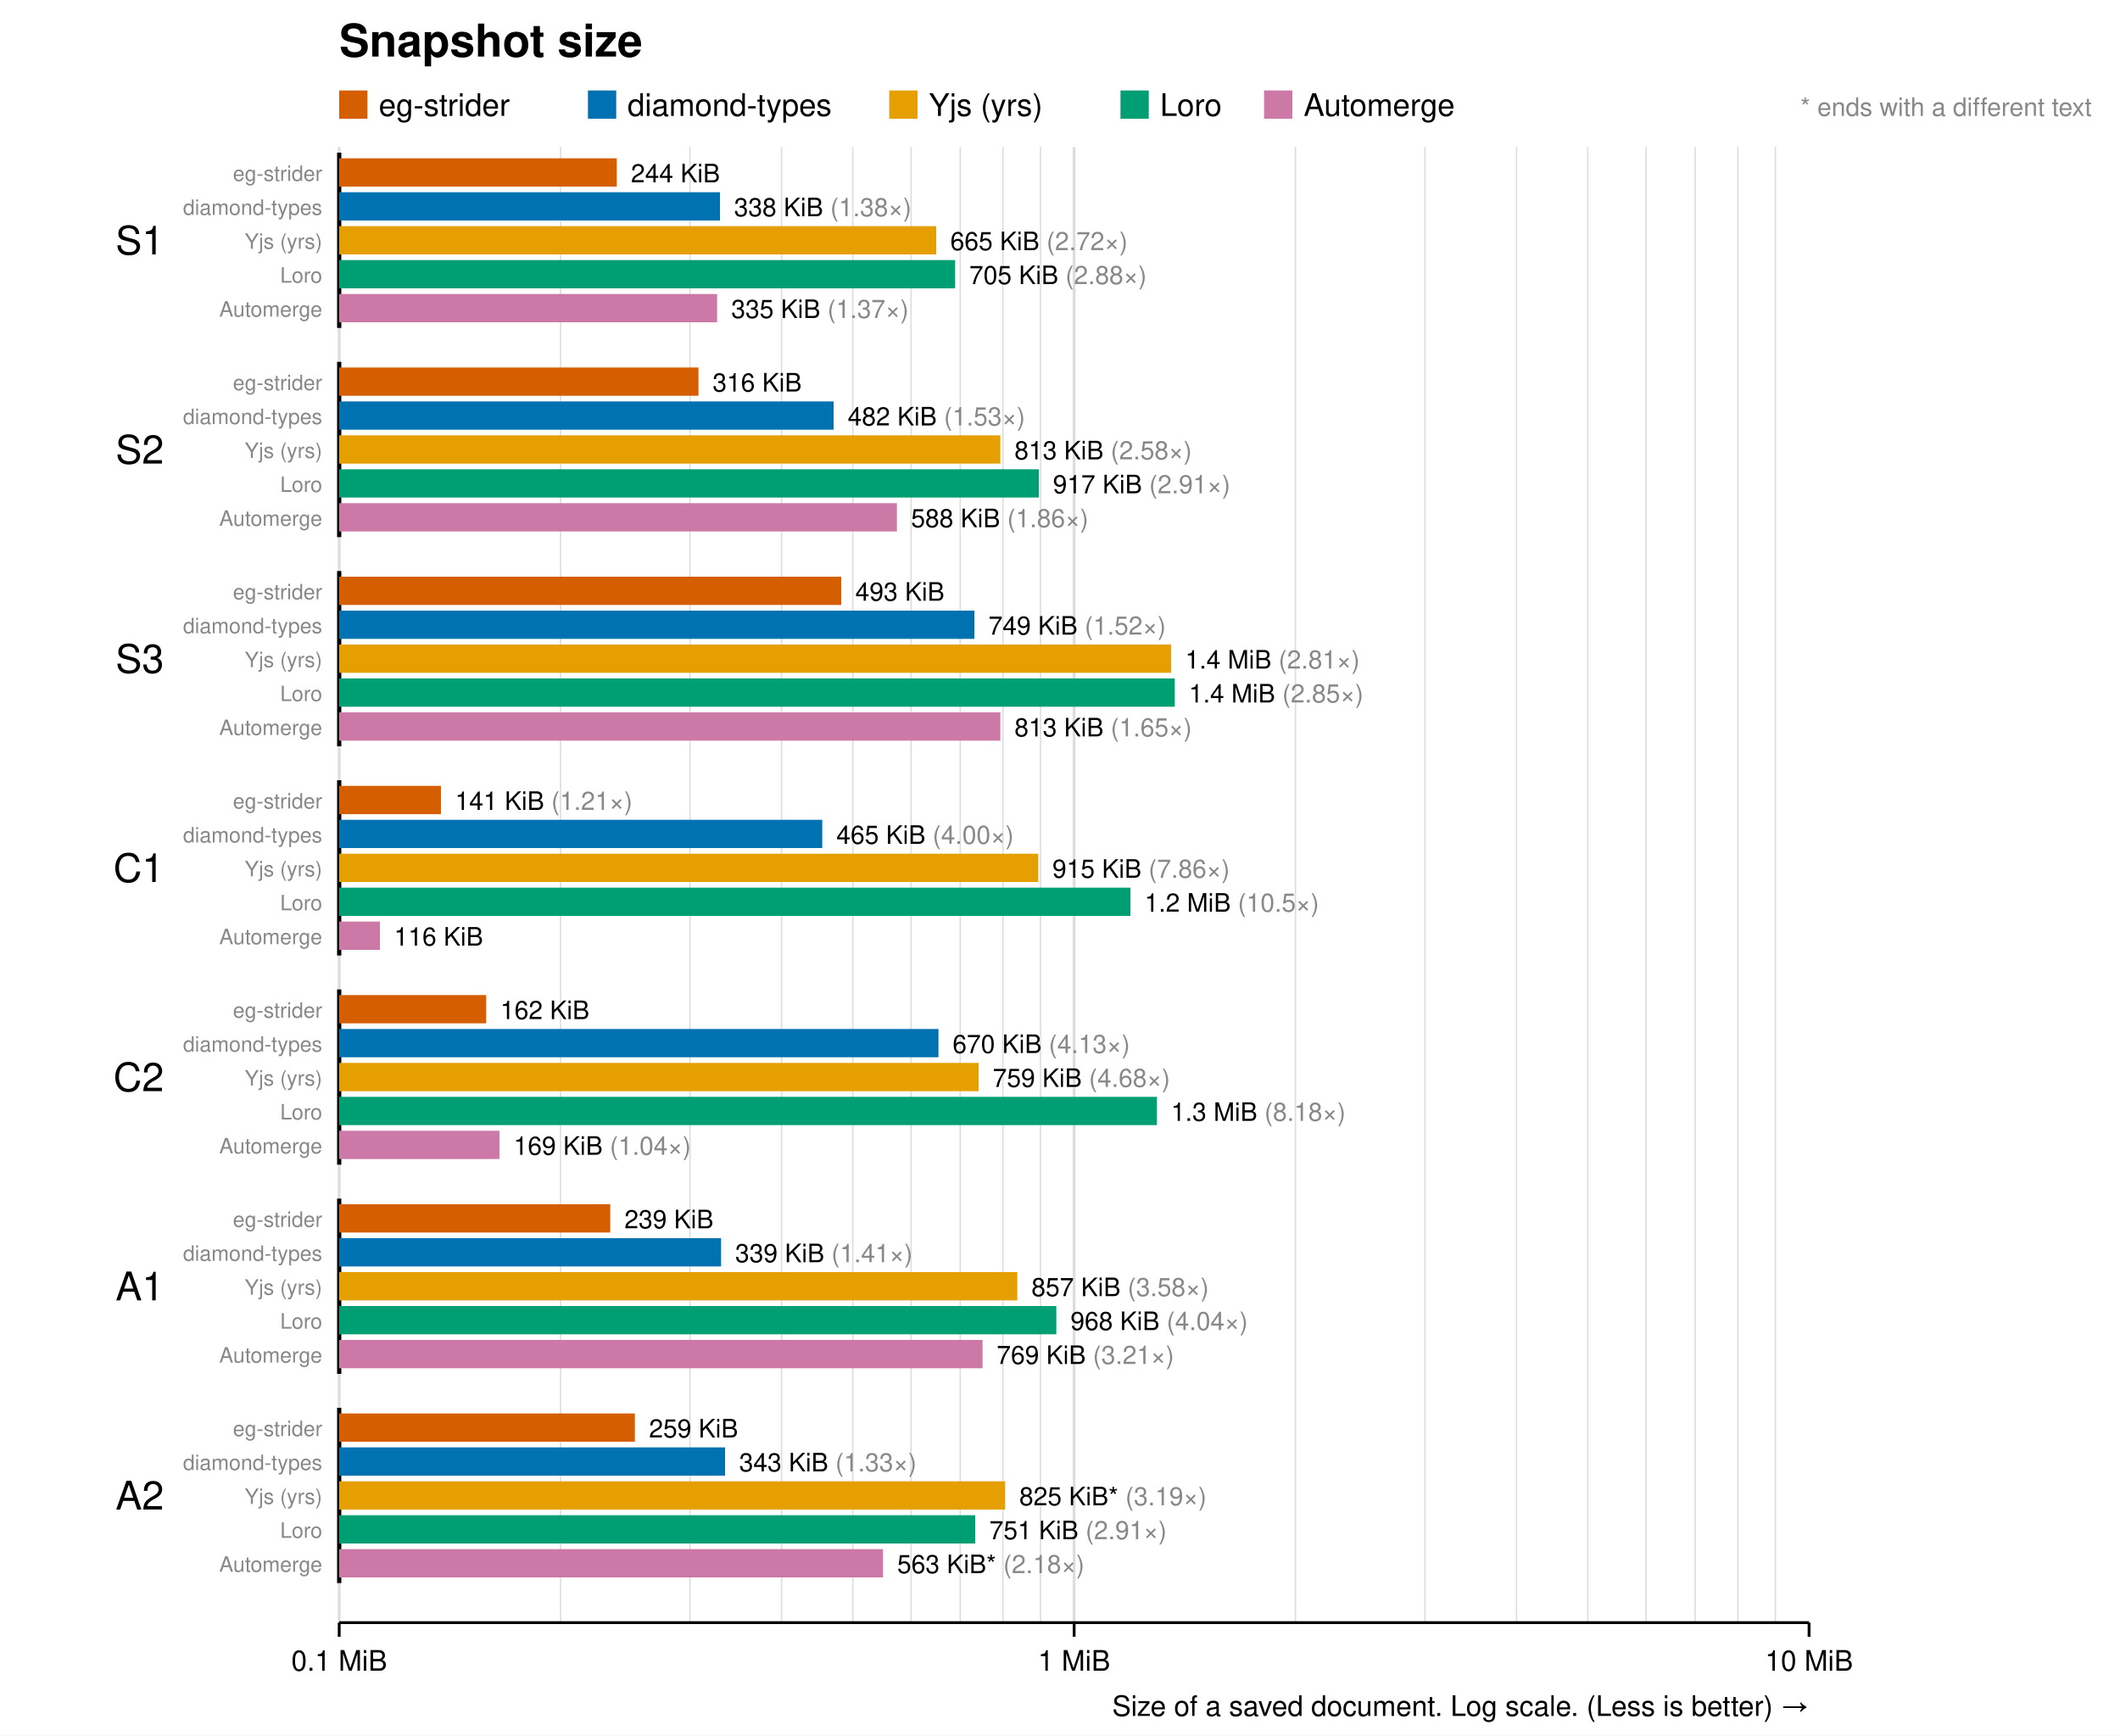
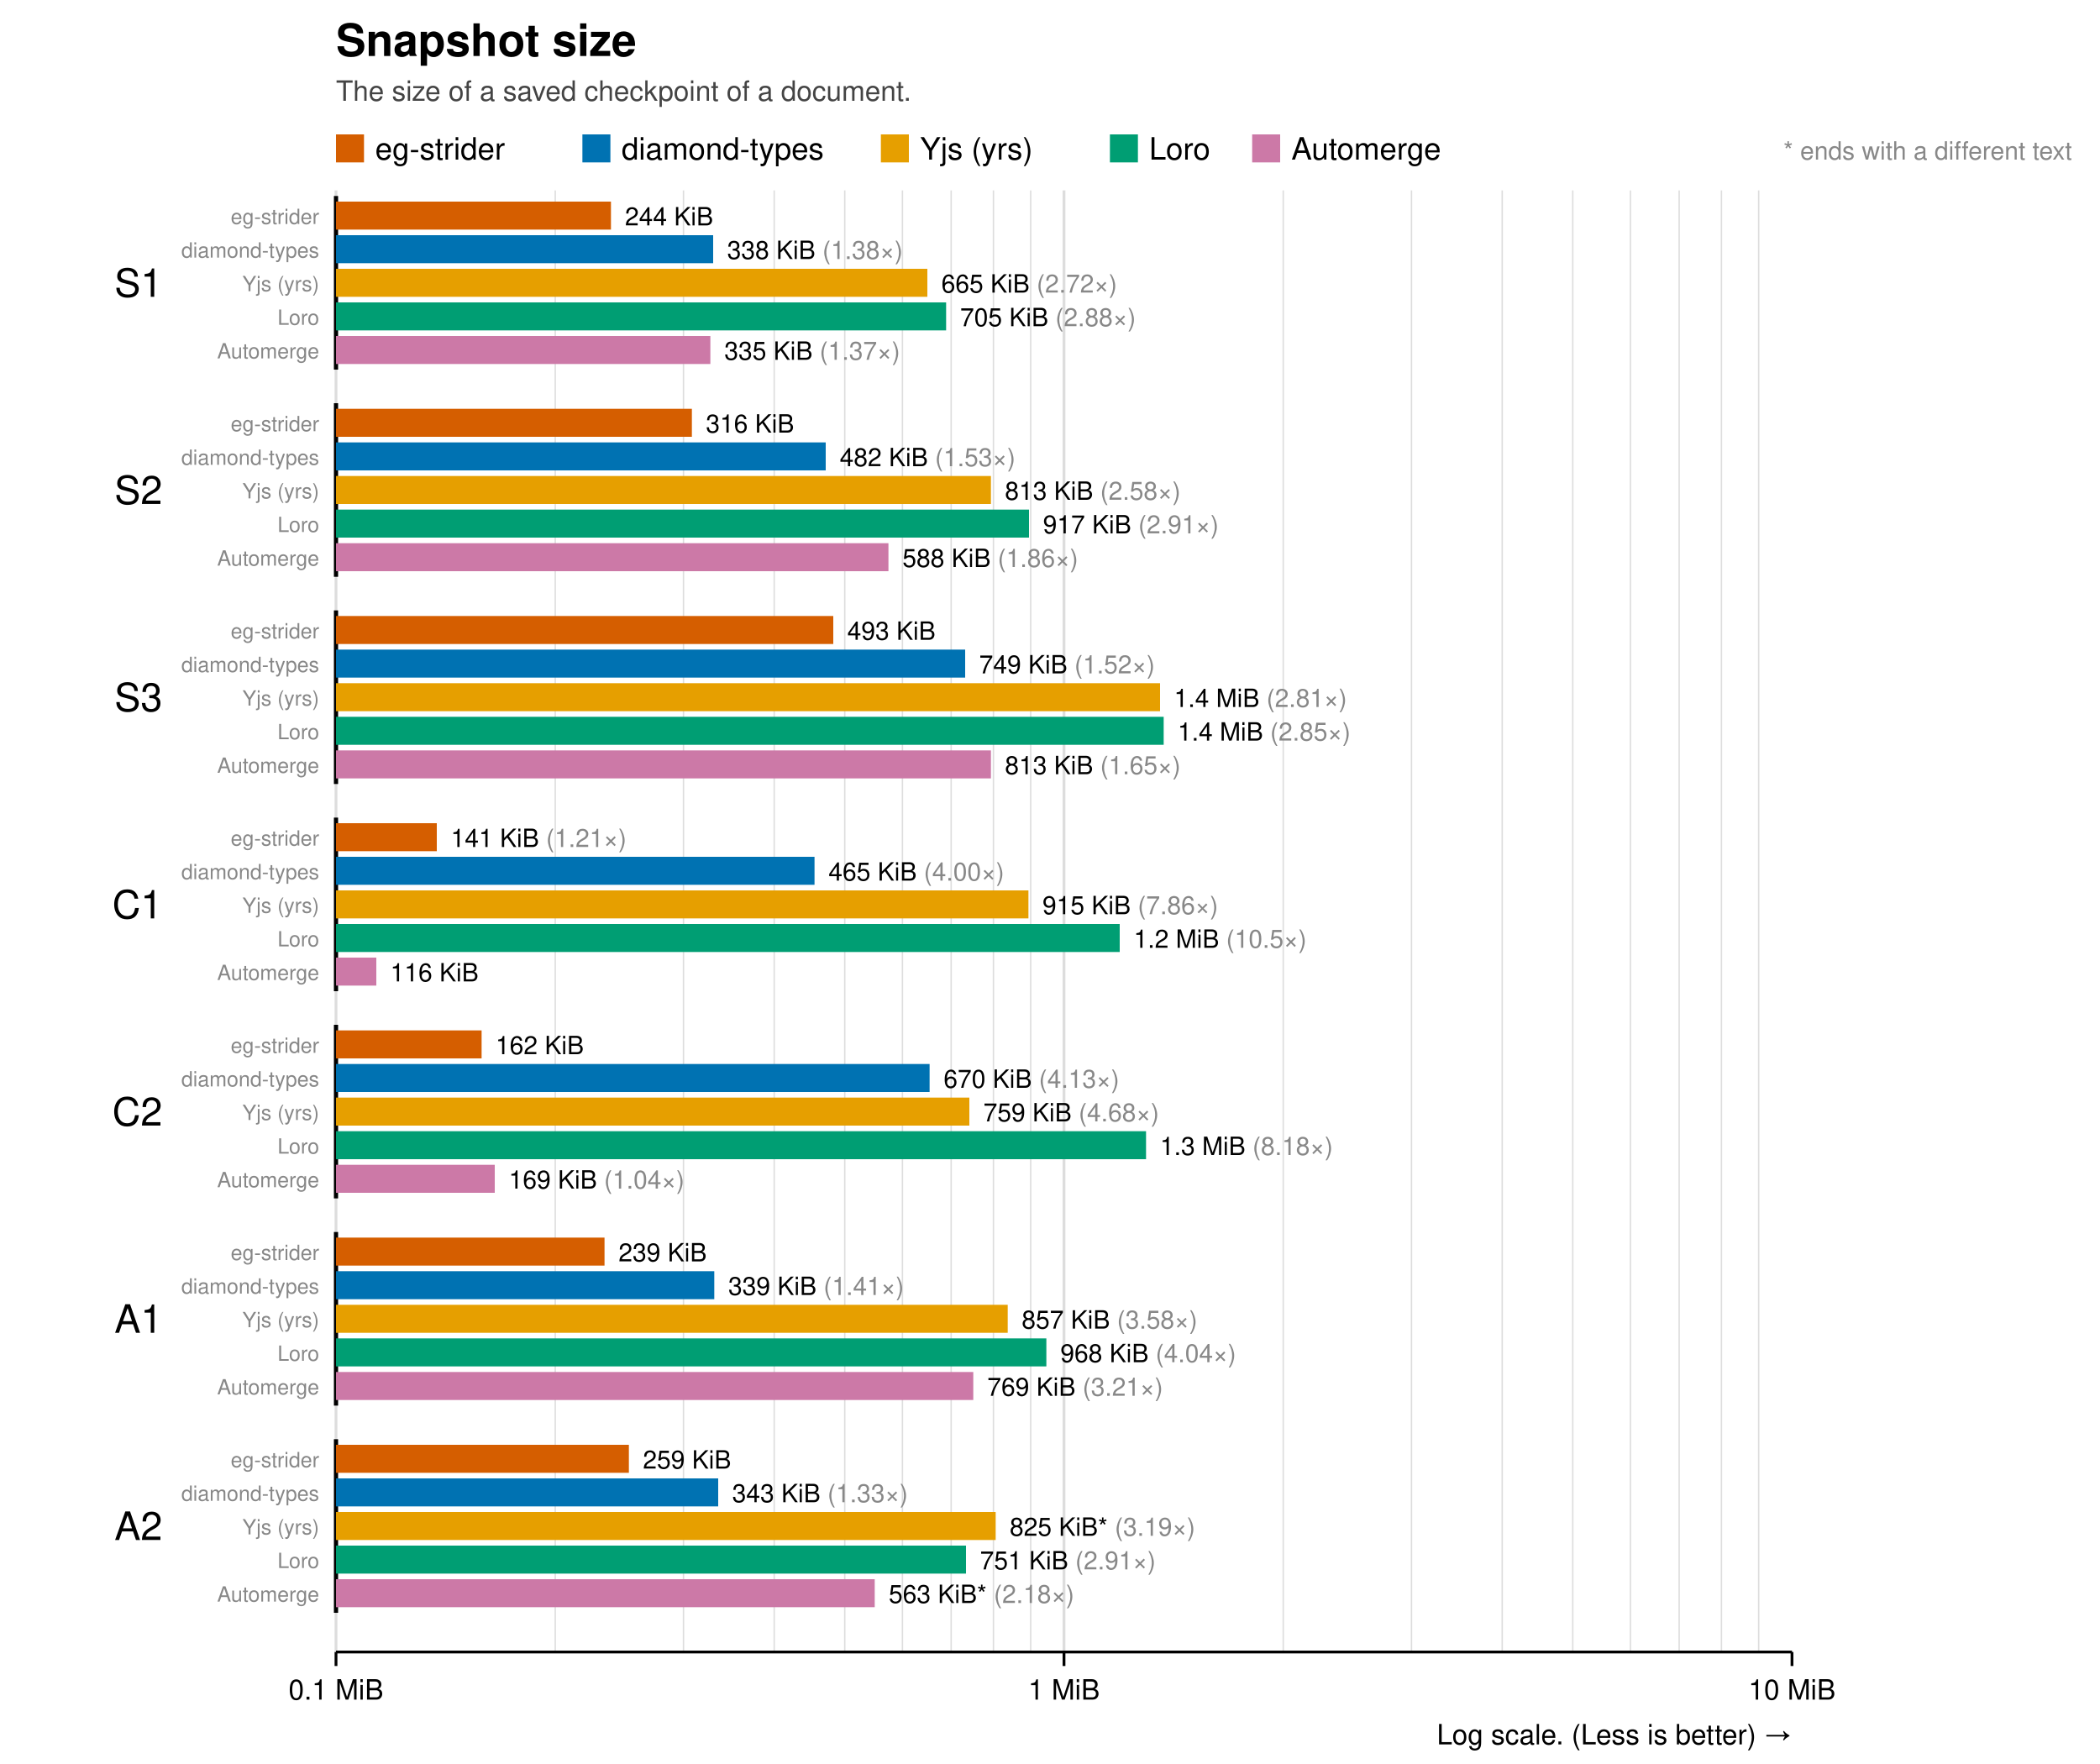
- <svg xmlns="http://www.w3.org/2000/svg" viewBox="0 0 750 614" font-family="Helvetica, Arial, sans-serif">
-   <rect width="750" height="614" fill="white" />
+ <svg xmlns="http://www.w3.org/2000/svg" viewBox="0 0 750 630" font-family="Helvetica, Arial, sans-serif">
+   <rect width="750" height="630" fill="white" />
  <text x="120" y="20" font-size="16" font-weight="bold">Snapshot size</text>
-   <rect x="120" y="32" width="10" height="10" fill="#d55e00" />
-   <text x="134" y="41" font-size="11">eg-strider</text>
-   <rect x="208.0" y="32" width="10" height="10" fill="#0072b2" />
-   <text x="222.0" y="41" font-size="11">diamond-types</text>
-   <rect x="314.6" y="32" width="10" height="10" fill="#e69f00" />
-   <text x="328.6" y="41" font-size="11">Yjs (yrs)</text>
-   <rect x="396.4" y="32" width="10" height="10" fill="#009e73" />
-   <text x="410.4" y="41" font-size="11">Loro</text>
-   <rect x="447.2" y="32" width="10" height="10" fill="#cc79a7" />
-   <text x="461.2" y="41" font-size="11">Automerge</text>
-   <text x="740" y="41" font-size="9" fill="#888" text-anchor="end">* ends with a different text</text>
-   <line x1="120.0" y1="52" x2="120.0" y2="574" stroke="#ddd" stroke-width="1" />
-   <line x1="198.3" y1="52" x2="198.3" y2="574" stroke="#ddd" stroke-width="0.5" />
-   <line x1="244.1" y1="52" x2="244.1" y2="574" stroke="#ddd" stroke-width="0.5" />
-   <line x1="276.5" y1="52" x2="276.5" y2="574" stroke="#ddd" stroke-width="0.5" />
-   <line x1="301.7" y1="52" x2="301.7" y2="574" stroke="#ddd" stroke-width="0.5" />
-   <line x1="322.3" y1="52" x2="322.3" y2="574" stroke="#ddd" stroke-width="0.5" />
-   <line x1="339.7" y1="52" x2="339.7" y2="574" stroke="#ddd" stroke-width="0.5" />
-   <line x1="354.8" y1="52" x2="354.8" y2="574" stroke="#ddd" stroke-width="0.5" />
-   <line x1="368.1" y1="52" x2="368.1" y2="574" stroke="#ddd" stroke-width="0.5" />
-   <line x1="380.0" y1="52" x2="380.0" y2="574" stroke="#ddd" stroke-width="1" />
-   <line x1="458.3" y1="52" x2="458.3" y2="574" stroke="#ddd" stroke-width="0.5" />
-   <line x1="504.1" y1="52" x2="504.1" y2="574" stroke="#ddd" stroke-width="0.5" />
-   <line x1="536.5" y1="52" x2="536.5" y2="574" stroke="#ddd" stroke-width="0.5" />
-   <line x1="561.7" y1="52" x2="561.7" y2="574" stroke="#ddd" stroke-width="0.5" />
-   <line x1="582.3" y1="52" x2="582.3" y2="574" stroke="#ddd" stroke-width="0.5" />
-   <line x1="599.7" y1="52" x2="599.7" y2="574" stroke="#ddd" stroke-width="0.5" />
-   <line x1="614.8" y1="52" x2="614.8" y2="574" stroke="#ddd" stroke-width="0.5" />
-   <line x1="628.1" y1="52" x2="628.1" y2="574" stroke="#ddd" stroke-width="0.5" />
-   <line x1="120.0" y1="574" x2="120.0" y2="579" stroke="black" />
-   <text x="120.0" y="591" font-size="10" text-anchor="middle">0.1 MiB</text>
-   <line x1="380.0" y1="574" x2="380.0" y2="579" stroke="black" />
-   <text x="380.0" y="591" font-size="10" text-anchor="middle">1 MiB</text>
-   <line x1="640.0" y1="574" x2="640.0" y2="579" stroke="black" />
-   <text x="640.0" y="591" font-size="10" text-anchor="middle">10 MiB</text>
-   <line x1="120" y1="574" x2="640" y2="574" stroke="black" />
-   <text x="640" y="607" font-size="10" text-anchor="end">Size of a saved document. Log scale. (Less is better) →</text>
-   <text x="58" y="90.0" font-size="14" text-anchor="end">S1</text>
-   <line x1="120" y1="54" x2="120" y2="116" stroke="black" stroke-width="1.5" />
-   <text x="114" y="64" font-size="7.5" fill="#888" text-anchor="end">eg-strider</text>
-   <rect x="120" y="56" width="98.2" height="10" fill="#d55e00" />
-   <text x="223.2" y="64.5" font-size="9">244 KiB</text>
-   <text x="114" y="76" font-size="7.5" fill="#888" text-anchor="end">diamond-types</text>
-   <rect x="120" y="68" width="134.7" height="10" fill="#0072b2" />
-   <text x="259.7" y="76.5" font-size="9">338 KiB <tspan fill="#888">(1.38×)</tspan>
+   <text x="120" y="36" font-size="10" fill="#444">The size of a saved checkpoint of a document.</text>
+   <rect x="120" y="48" width="10" height="10" fill="#d55e00" />
+   <text x="134" y="57" font-size="11">eg-strider</text>
+   <rect x="208.0" y="48" width="10" height="10" fill="#0072b2" />
+   <text x="222.0" y="57" font-size="11">diamond-types</text>
+   <rect x="314.6" y="48" width="10" height="10" fill="#e69f00" />
+   <text x="328.6" y="57" font-size="11">Yjs (yrs)</text>
+   <rect x="396.4" y="48" width="10" height="10" fill="#009e73" />
+   <text x="410.4" y="57" font-size="11">Loro</text>
+   <rect x="447.2" y="48" width="10" height="10" fill="#cc79a7" />
+   <text x="461.2" y="57" font-size="11">Automerge</text>
+   <text x="740" y="57" font-size="9" fill="#888" text-anchor="end">* ends with a different text</text>
+   <line x1="120.0" y1="68" x2="120.0" y2="590" stroke="#ddd" stroke-width="1" />
+   <line x1="198.3" y1="68" x2="198.3" y2="590" stroke="#ddd" stroke-width="0.5" />
+   <line x1="244.1" y1="68" x2="244.1" y2="590" stroke="#ddd" stroke-width="0.5" />
+   <line x1="276.5" y1="68" x2="276.5" y2="590" stroke="#ddd" stroke-width="0.5" />
+   <line x1="301.7" y1="68" x2="301.7" y2="590" stroke="#ddd" stroke-width="0.5" />
+   <line x1="322.3" y1="68" x2="322.3" y2="590" stroke="#ddd" stroke-width="0.5" />
+   <line x1="339.7" y1="68" x2="339.7" y2="590" stroke="#ddd" stroke-width="0.5" />
+   <line x1="354.8" y1="68" x2="354.8" y2="590" stroke="#ddd" stroke-width="0.5" />
+   <line x1="368.1" y1="68" x2="368.1" y2="590" stroke="#ddd" stroke-width="0.5" />
+   <line x1="380.0" y1="68" x2="380.0" y2="590" stroke="#ddd" stroke-width="1" />
+   <line x1="458.3" y1="68" x2="458.3" y2="590" stroke="#ddd" stroke-width="0.5" />
+   <line x1="504.1" y1="68" x2="504.1" y2="590" stroke="#ddd" stroke-width="0.5" />
+   <line x1="536.5" y1="68" x2="536.5" y2="590" stroke="#ddd" stroke-width="0.5" />
+   <line x1="561.7" y1="68" x2="561.7" y2="590" stroke="#ddd" stroke-width="0.5" />
+   <line x1="582.3" y1="68" x2="582.3" y2="590" stroke="#ddd" stroke-width="0.5" />
+   <line x1="599.7" y1="68" x2="599.7" y2="590" stroke="#ddd" stroke-width="0.5" />
+   <line x1="614.8" y1="68" x2="614.8" y2="590" stroke="#ddd" stroke-width="0.5" />
+   <line x1="628.1" y1="68" x2="628.1" y2="590" stroke="#ddd" stroke-width="0.5" />
+   <line x1="120.0" y1="590" x2="120.0" y2="595" stroke="black" />
+   <text x="120.0" y="607" font-size="10" text-anchor="middle">0.1 MiB</text>
+   <line x1="380.0" y1="590" x2="380.0" y2="595" stroke="black" />
+   <text x="380.0" y="607" font-size="10" text-anchor="middle">1 MiB</text>
+   <line x1="640.0" y1="590" x2="640.0" y2="595" stroke="black" />
+   <text x="640.0" y="607" font-size="10" text-anchor="middle">10 MiB</text>
+   <line x1="120" y1="590" x2="640" y2="590" stroke="black" />
+   <text x="640" y="623" font-size="10" text-anchor="end">Log scale. (Less is better) →</text>
+   <text x="58" y="106.0" font-size="14" text-anchor="end">S1</text>
+   <line x1="120" y1="70" x2="120" y2="132" stroke="black" stroke-width="1.5" />
+   <text x="114" y="80" font-size="7.5" fill="#888" text-anchor="end">eg-strider</text>
+   <rect x="120" y="72" width="98.2" height="10" fill="#d55e00" />
+   <text x="223.2" y="80.5" font-size="9">244 KiB</text>
+   <text x="114" y="92" font-size="7.5" fill="#888" text-anchor="end">diamond-types</text>
+   <rect x="120" y="84" width="134.7" height="10" fill="#0072b2" />
+   <text x="259.7" y="92.5" font-size="9">338 KiB <tspan fill="#888">(1.38×)</tspan>
  </text>
-   <text x="114" y="88" font-size="7.5" fill="#888" text-anchor="end">Yjs (yrs)</text>
-   <rect x="120" y="80" width="211.2" height="10" fill="#e69f00" />
-   <text x="336.2" y="88.5" font-size="9">665 KiB <tspan fill="#888">(2.72×)</tspan>
+   <text x="114" y="104" font-size="7.5" fill="#888" text-anchor="end">Yjs (yrs)</text>
+   <rect x="120" y="96" width="211.2" height="10" fill="#e69f00" />
+   <text x="336.2" y="104.5" font-size="9">665 KiB <tspan fill="#888">(2.72×)</tspan>
  </text>
-   <text x="114" y="100" font-size="7.5" fill="#888" text-anchor="end">Loro</text>
-   <rect x="120" y="92" width="217.9" height="10" fill="#009e73" />
-   <text x="342.9" y="100.5" font-size="9">705 KiB <tspan fill="#888">(2.88×)</tspan>
+   <text x="114" y="116" font-size="7.5" fill="#888" text-anchor="end">Loro</text>
+   <rect x="120" y="108" width="217.9" height="10" fill="#009e73" />
+   <text x="342.9" y="116.5" font-size="9">705 KiB <tspan fill="#888">(2.88×)</tspan>
  </text>
-   <text x="114" y="112" font-size="7.5" fill="#888" text-anchor="end">Automerge</text>
-   <rect x="120" y="104" width="133.7" height="10" fill="#cc79a7" />
-   <text x="258.7" y="112.5" font-size="9">335 KiB <tspan fill="#888">(1.37×)</tspan>
+   <text x="114" y="128" font-size="7.5" fill="#888" text-anchor="end">Automerge</text>
+   <rect x="120" y="120" width="133.7" height="10" fill="#cc79a7" />
+   <text x="258.7" y="128.5" font-size="9">335 KiB <tspan fill="#888">(1.37×)</tspan>
  </text>
-   <text x="58" y="164.0" font-size="14" text-anchor="end">S2</text>
-   <line x1="120" y1="128" x2="120" y2="190" stroke="black" stroke-width="1.5" />
-   <text x="114" y="138" font-size="7.5" fill="#888" text-anchor="end">eg-strider</text>
-   <rect x="120" y="130" width="127.1" height="10" fill="#d55e00" />
-   <text x="252.1" y="138.5" font-size="9">316 KiB</text>
-   <text x="114" y="150" font-size="7.5" fill="#888" text-anchor="end">diamond-types</text>
-   <rect x="120" y="142" width="174.9" height="10" fill="#0072b2" />
-   <text x="299.9" y="150.5" font-size="9">482 KiB <tspan fill="#888">(1.53×)</tspan>
+   <text x="58" y="180.0" font-size="14" text-anchor="end">S2</text>
+   <line x1="120" y1="144" x2="120" y2="206" stroke="black" stroke-width="1.5" />
+   <text x="114" y="154" font-size="7.5" fill="#888" text-anchor="end">eg-strider</text>
+   <rect x="120" y="146" width="127.1" height="10" fill="#d55e00" />
+   <text x="252.1" y="154.5" font-size="9">316 KiB</text>
+   <text x="114" y="166" font-size="7.5" fill="#888" text-anchor="end">diamond-types</text>
+   <rect x="120" y="158" width="174.9" height="10" fill="#0072b2" />
+   <text x="299.9" y="166.5" font-size="9">482 KiB <tspan fill="#888">(1.53×)</tspan>
  </text>
-   <text x="114" y="162" font-size="7.5" fill="#888" text-anchor="end">Yjs (yrs)</text>
-   <rect x="120" y="154" width="233.9" height="10" fill="#e69f00" />
-   <text x="358.9" y="162.5" font-size="9">813 KiB <tspan fill="#888">(2.58×)</tspan>
+   <text x="114" y="178" font-size="7.5" fill="#888" text-anchor="end">Yjs (yrs)</text>
+   <rect x="120" y="170" width="233.9" height="10" fill="#e69f00" />
+   <text x="358.9" y="178.5" font-size="9">813 KiB <tspan fill="#888">(2.58×)</tspan>
  </text>
-   <text x="114" y="174" font-size="7.5" fill="#888" text-anchor="end">Loro</text>
-   <rect x="120" y="166" width="247.5" height="10" fill="#009e73" />
-   <text x="372.5" y="174.5" font-size="9">917 KiB <tspan fill="#888">(2.91×)</tspan>
+   <text x="114" y="190" font-size="7.5" fill="#888" text-anchor="end">Loro</text>
+   <rect x="120" y="182" width="247.5" height="10" fill="#009e73" />
+   <text x="372.5" y="190.5" font-size="9">917 KiB <tspan fill="#888">(2.91×)</tspan>
  </text>
-   <text x="114" y="186" font-size="7.5" fill="#888" text-anchor="end">Automerge</text>
-   <rect x="120" y="178" width="197.3" height="10" fill="#cc79a7" />
-   <text x="322.3" y="186.5" font-size="9">588 KiB <tspan fill="#888">(1.86×)</tspan>
+   <text x="114" y="202" font-size="7.5" fill="#888" text-anchor="end">Automerge</text>
+   <rect x="120" y="194" width="197.3" height="10" fill="#cc79a7" />
+   <text x="322.3" y="202.5" font-size="9">588 KiB <tspan fill="#888">(1.86×)</tspan>
  </text>
-   <text x="58" y="238.0" font-size="14" text-anchor="end">S3</text>
-   <line x1="120" y1="202" x2="120" y2="264" stroke="black" stroke-width="1.5" />
-   <text x="114" y="212" font-size="7.5" fill="#888" text-anchor="end">eg-strider</text>
-   <rect x="120" y="204" width="177.6" height="10" fill="#d55e00" />
-   <text x="302.6" y="212.5" font-size="9">493 KiB</text>
-   <text x="114" y="224" font-size="7.5" fill="#888" text-anchor="end">diamond-types</text>
-   <rect x="120" y="216" width="224.7" height="10" fill="#0072b2" />
-   <text x="349.7" y="224.5" font-size="9">749 KiB <tspan fill="#888">(1.52×)</tspan>
+   <text x="58" y="254.0" font-size="14" text-anchor="end">S3</text>
+   <line x1="120" y1="218" x2="120" y2="280" stroke="black" stroke-width="1.5" />
+   <text x="114" y="228" font-size="7.5" fill="#888" text-anchor="end">eg-strider</text>
+   <rect x="120" y="220" width="177.6" height="10" fill="#d55e00" />
+   <text x="302.6" y="228.5" font-size="9">493 KiB</text>
+   <text x="114" y="240" font-size="7.5" fill="#888" text-anchor="end">diamond-types</text>
+   <rect x="120" y="232" width="224.7" height="10" fill="#0072b2" />
+   <text x="349.7" y="240.5" font-size="9">749 KiB <tspan fill="#888">(1.52×)</tspan>
  </text>
-   <text x="114" y="236" font-size="7.5" fill="#888" text-anchor="end">Yjs (yrs)</text>
-   <rect x="120" y="228" width="294.3" height="10" fill="#e69f00" />
-   <text x="419.3" y="236.5" font-size="9">1.4 MiB <tspan fill="#888">(2.81×)</tspan>
+   <text x="114" y="252" font-size="7.5" fill="#888" text-anchor="end">Yjs (yrs)</text>
+   <rect x="120" y="244" width="294.3" height="10" fill="#e69f00" />
+   <text x="419.3" y="252.5" font-size="9">1.4 MiB <tspan fill="#888">(2.81×)</tspan>
  </text>
-   <text x="114" y="248" font-size="7.5" fill="#888" text-anchor="end">Loro</text>
-   <rect x="120" y="240" width="295.6" height="10" fill="#009e73" />
-   <text x="420.6" y="248.5" font-size="9">1.4 MiB <tspan fill="#888">(2.85×)</tspan>
+   <text x="114" y="264" font-size="7.5" fill="#888" text-anchor="end">Loro</text>
+   <rect x="120" y="256" width="295.6" height="10" fill="#009e73" />
+   <text x="420.6" y="264.5" font-size="9">1.4 MiB <tspan fill="#888">(2.85×)</tspan>
  </text>
-   <text x="114" y="260" font-size="7.5" fill="#888" text-anchor="end">Automerge</text>
-   <rect x="120" y="252" width="233.9" height="10" fill="#cc79a7" />
-   <text x="358.9" y="260.5" font-size="9">813 KiB <tspan fill="#888">(1.65×)</tspan>
+   <text x="114" y="276" font-size="7.5" fill="#888" text-anchor="end">Automerge</text>
+   <rect x="120" y="268" width="233.9" height="10" fill="#cc79a7" />
+   <text x="358.9" y="276.5" font-size="9">813 KiB <tspan fill="#888">(1.65×)</tspan>
  </text>
-   <text x="58" y="312.0" font-size="14" text-anchor="end">C1</text>
-   <line x1="120" y1="276" x2="120" y2="338" stroke="black" stroke-width="1.5" />
-   <text x="114" y="286" font-size="7.5" fill="#888" text-anchor="end">eg-strider</text>
-   <rect x="120" y="278" width="36.0" height="10" fill="#d55e00" />
-   <text x="161.0" y="286.5" font-size="9">141 KiB <tspan fill="#888">(1.21×)</tspan>
+   <text x="58" y="328.0" font-size="14" text-anchor="end">C1</text>
+   <line x1="120" y1="292" x2="120" y2="354" stroke="black" stroke-width="1.5" />
+   <text x="114" y="302" font-size="7.5" fill="#888" text-anchor="end">eg-strider</text>
+   <rect x="120" y="294" width="36.0" height="10" fill="#d55e00" />
+   <text x="161.0" y="302.5" font-size="9">141 KiB <tspan fill="#888">(1.21×)</tspan>
  </text>
-   <text x="114" y="298" font-size="7.5" fill="#888" text-anchor="end">diamond-types</text>
-   <rect x="120" y="290" width="170.9" height="10" fill="#0072b2" />
-   <text x="295.9" y="298.5" font-size="9">465 KiB <tspan fill="#888">(4.00×)</tspan>
+   <text x="114" y="314" font-size="7.5" fill="#888" text-anchor="end">diamond-types</text>
+   <rect x="120" y="306" width="170.9" height="10" fill="#0072b2" />
+   <text x="295.9" y="314.5" font-size="9">465 KiB <tspan fill="#888">(4.00×)</tspan>
  </text>
-   <text x="114" y="310" font-size="7.5" fill="#888" text-anchor="end">Yjs (yrs)</text>
-   <rect x="120" y="302" width="247.3" height="10" fill="#e69f00" />
-   <text x="372.3" y="310.5" font-size="9">915 KiB <tspan fill="#888">(7.86×)</tspan>
+   <text x="114" y="326" font-size="7.5" fill="#888" text-anchor="end">Yjs (yrs)</text>
+   <rect x="120" y="318" width="247.3" height="10" fill="#e69f00" />
+   <text x="372.3" y="326.5" font-size="9">915 KiB <tspan fill="#888">(7.86×)</tspan>
  </text>
-   <text x="114" y="322" font-size="7.5" fill="#888" text-anchor="end">Loro</text>
-   <rect x="120" y="314" width="279.9" height="10" fill="#009e73" />
-   <text x="404.9" y="322.5" font-size="9">1.2 MiB <tspan fill="#888">(10.5×)</tspan>
+   <text x="114" y="338" font-size="7.5" fill="#888" text-anchor="end">Loro</text>
+   <rect x="120" y="330" width="279.9" height="10" fill="#009e73" />
+   <text x="404.9" y="338.5" font-size="9">1.2 MiB <tspan fill="#888">(10.5×)</tspan>
  </text>
-   <text x="114" y="334" font-size="7.5" fill="#888" text-anchor="end">Automerge</text>
-   <rect x="120" y="326" width="14.4" height="10" fill="#cc79a7" />
-   <text x="139.4" y="334.5" font-size="9">116 KiB</text>
-   <text x="58" y="386.0" font-size="14" text-anchor="end">C2</text>
-   <line x1="120" y1="350" x2="120" y2="412" stroke="black" stroke-width="1.5" />
-   <text x="114" y="360" font-size="7.5" fill="#888" text-anchor="end">eg-strider</text>
-   <rect x="120" y="352" width="52.0" height="10" fill="#d55e00" />
-   <text x="177.0" y="360.5" font-size="9">162 KiB</text>
-   <text x="114" y="372" font-size="7.5" fill="#888" text-anchor="end">diamond-types</text>
-   <rect x="120" y="364" width="212.0" height="10" fill="#0072b2" />
-   <text x="337.0" y="372.5" font-size="9">670 KiB <tspan fill="#888">(4.13×)</tspan>
+   <text x="114" y="350" font-size="7.5" fill="#888" text-anchor="end">Automerge</text>
+   <rect x="120" y="342" width="14.4" height="10" fill="#cc79a7" />
+   <text x="139.4" y="350.5" font-size="9">116 KiB</text>
+   <text x="58" y="402.0" font-size="14" text-anchor="end">C2</text>
+   <line x1="120" y1="366" x2="120" y2="428" stroke="black" stroke-width="1.5" />
+   <text x="114" y="376" font-size="7.5" fill="#888" text-anchor="end">eg-strider</text>
+   <rect x="120" y="368" width="52.0" height="10" fill="#d55e00" />
+   <text x="177.0" y="376.5" font-size="9">162 KiB</text>
+   <text x="114" y="388" font-size="7.5" fill="#888" text-anchor="end">diamond-types</text>
+   <rect x="120" y="380" width="212.0" height="10" fill="#0072b2" />
+   <text x="337.0" y="388.5" font-size="9">670 KiB <tspan fill="#888">(4.13×)</tspan>
  </text>
-   <text x="114" y="384" font-size="7.5" fill="#888" text-anchor="end">Yjs (yrs)</text>
-   <rect x="120" y="376" width="226.2" height="10" fill="#e69f00" />
-   <text x="351.2" y="384.5" font-size="9">759 KiB <tspan fill="#888">(4.68×)</tspan>
+   <text x="114" y="400" font-size="7.5" fill="#888" text-anchor="end">Yjs (yrs)</text>
+   <rect x="120" y="392" width="226.2" height="10" fill="#e69f00" />
+   <text x="351.2" y="400.5" font-size="9">759 KiB <tspan fill="#888">(4.68×)</tspan>
  </text>
-   <text x="114" y="396" font-size="7.5" fill="#888" text-anchor="end">Loro</text>
-   <rect x="120" y="388" width="289.3" height="10" fill="#009e73" />
-   <text x="414.3" y="396.5" font-size="9">1.3 MiB <tspan fill="#888">(8.18×)</tspan>
+   <text x="114" y="412" font-size="7.5" fill="#888" text-anchor="end">Loro</text>
+   <rect x="120" y="404" width="289.3" height="10" fill="#009e73" />
+   <text x="414.3" y="412.5" font-size="9">1.3 MiB <tspan fill="#888">(8.18×)</tspan>
  </text>
-   <text x="114" y="408" font-size="7.5" fill="#888" text-anchor="end">Automerge</text>
-   <rect x="120" y="400" width="56.7" height="10" fill="#cc79a7" />
-   <text x="181.7" y="408.5" font-size="9">169 KiB <tspan fill="#888">(1.04×)</tspan>
+   <text x="114" y="424" font-size="7.5" fill="#888" text-anchor="end">Automerge</text>
+   <rect x="120" y="416" width="56.7" height="10" fill="#cc79a7" />
+   <text x="181.7" y="424.5" font-size="9">169 KiB <tspan fill="#888">(1.04×)</tspan>
  </text>
-   <text x="58" y="460.0" font-size="14" text-anchor="end">A1</text>
-   <line x1="120" y1="424" x2="120" y2="486" stroke="black" stroke-width="1.5" />
-   <text x="114" y="434" font-size="7.5" fill="#888" text-anchor="end">eg-strider</text>
-   <rect x="120" y="426" width="95.9" height="10" fill="#d55e00" />
-   <text x="220.9" y="434.5" font-size="9">239 KiB</text>
-   <text x="114" y="446" font-size="7.5" fill="#888" text-anchor="end">diamond-types</text>
-   <rect x="120" y="438" width="135.1" height="10" fill="#0072b2" />
-   <text x="260.1" y="446.5" font-size="9">339 KiB <tspan fill="#888">(1.41×)</tspan>
+   <text x="58" y="476.0" font-size="14" text-anchor="end">A1</text>
+   <line x1="120" y1="440" x2="120" y2="502" stroke="black" stroke-width="1.5" />
+   <text x="114" y="450" font-size="7.5" fill="#888" text-anchor="end">eg-strider</text>
+   <rect x="120" y="442" width="95.9" height="10" fill="#d55e00" />
+   <text x="220.9" y="450.5" font-size="9">239 KiB</text>
+   <text x="114" y="462" font-size="7.5" fill="#888" text-anchor="end">diamond-types</text>
+   <rect x="120" y="454" width="135.1" height="10" fill="#0072b2" />
+   <text x="260.1" y="462.5" font-size="9">339 KiB <tspan fill="#888">(1.41×)</tspan>
  </text>
-   <text x="114" y="458" font-size="7.5" fill="#888" text-anchor="end">Yjs (yrs)</text>
-   <rect x="120" y="450" width="239.9" height="10" fill="#e69f00" />
-   <text x="364.9" y="458.5" font-size="9">857 KiB <tspan fill="#888">(3.58×)</tspan>
+   <text x="114" y="474" font-size="7.5" fill="#888" text-anchor="end">Yjs (yrs)</text>
+   <rect x="120" y="466" width="239.9" height="10" fill="#e69f00" />
+   <text x="364.9" y="474.5" font-size="9">857 KiB <tspan fill="#888">(3.58×)</tspan>
  </text>
-   <text x="114" y="470" font-size="7.5" fill="#888" text-anchor="end">Loro</text>
-   <rect x="120" y="462" width="253.7" height="10" fill="#009e73" />
-   <text x="378.7" y="470.5" font-size="9">968 KiB <tspan fill="#888">(4.04×)</tspan>
+   <text x="114" y="486" font-size="7.5" fill="#888" text-anchor="end">Loro</text>
+   <rect x="120" y="478" width="253.7" height="10" fill="#009e73" />
+   <text x="378.7" y="486.5" font-size="9">968 KiB <tspan fill="#888">(4.04×)</tspan>
  </text>
-   <text x="114" y="482" font-size="7.5" fill="#888" text-anchor="end">Automerge</text>
-   <rect x="120" y="474" width="227.6" height="10" fill="#cc79a7" />
-   <text x="352.6" y="482.5" font-size="9">769 KiB <tspan fill="#888">(3.21×)</tspan>
+   <text x="114" y="498" font-size="7.5" fill="#888" text-anchor="end">Automerge</text>
+   <rect x="120" y="490" width="227.6" height="10" fill="#cc79a7" />
+   <text x="352.6" y="498.5" font-size="9">769 KiB <tspan fill="#888">(3.21×)</tspan>
  </text>
-   <text x="58" y="534.0" font-size="14" text-anchor="end">A2</text>
-   <line x1="120" y1="498" x2="120" y2="560" stroke="black" stroke-width="1.5" />
-   <text x="114" y="508" font-size="7.5" fill="#888" text-anchor="end">eg-strider</text>
-   <rect x="120" y="500" width="104.6" height="10" fill="#d55e00" />
-   <text x="229.6" y="508.5" font-size="9">259 KiB</text>
-   <text x="114" y="520" font-size="7.5" fill="#888" text-anchor="end">diamond-types</text>
-   <rect x="120" y="512" width="136.5" height="10" fill="#0072b2" />
-   <text x="261.5" y="520.5" font-size="9">343 KiB <tspan fill="#888">(1.33×)</tspan>
+   <text x="58" y="550.0" font-size="14" text-anchor="end">A2</text>
+   <line x1="120" y1="514" x2="120" y2="576" stroke="black" stroke-width="1.5" />
+   <text x="114" y="524" font-size="7.5" fill="#888" text-anchor="end">eg-strider</text>
+   <rect x="120" y="516" width="104.6" height="10" fill="#d55e00" />
+   <text x="229.6" y="524.5" font-size="9">259 KiB</text>
+   <text x="114" y="536" font-size="7.5" fill="#888" text-anchor="end">diamond-types</text>
+   <rect x="120" y="528" width="136.5" height="10" fill="#0072b2" />
+   <text x="261.5" y="536.5" font-size="9">343 KiB <tspan fill="#888">(1.33×)</tspan>
  </text>
-   <text x="114" y="532" font-size="7.5" fill="#888" text-anchor="end">Yjs (yrs)</text>
-   <rect x="120" y="524" width="235.6" height="10" fill="#e69f00" />
-   <text x="360.6" y="532.5" font-size="9">825 KiB* <tspan fill="#888">(3.19×)</tspan>
+   <text x="114" y="548" font-size="7.5" fill="#888" text-anchor="end">Yjs (yrs)</text>
+   <rect x="120" y="540" width="235.6" height="10" fill="#e69f00" />
+   <text x="360.6" y="548.5" font-size="9">825 KiB* <tspan fill="#888">(3.19×)</tspan>
  </text>
-   <text x="114" y="544" font-size="7.5" fill="#888" text-anchor="end">Loro</text>
-   <rect x="120" y="536" width="225.0" height="10" fill="#009e73" />
-   <text x="350.0" y="544.5" font-size="9">751 KiB <tspan fill="#888">(2.91×)</tspan>
+   <text x="114" y="560" font-size="7.5" fill="#888" text-anchor="end">Loro</text>
+   <rect x="120" y="552" width="225.0" height="10" fill="#009e73" />
+   <text x="350.0" y="560.5" font-size="9">751 KiB <tspan fill="#888">(2.91×)</tspan>
  </text>
-   <text x="114" y="556" font-size="7.5" fill="#888" text-anchor="end">Automerge</text>
-   <rect x="120" y="548" width="192.4" height="10" fill="#cc79a7" />
-   <text x="317.4" y="556.5" font-size="9">563 KiB* <tspan fill="#888">(2.18×)</tspan>
+   <text x="114" y="572" font-size="7.5" fill="#888" text-anchor="end">Automerge</text>
+   <rect x="120" y="564" width="192.4" height="10" fill="#cc79a7" />
+   <text x="317.4" y="572.5" font-size="9">563 KiB* <tspan fill="#888">(2.18×)</tspan>
  </text>
</svg>
